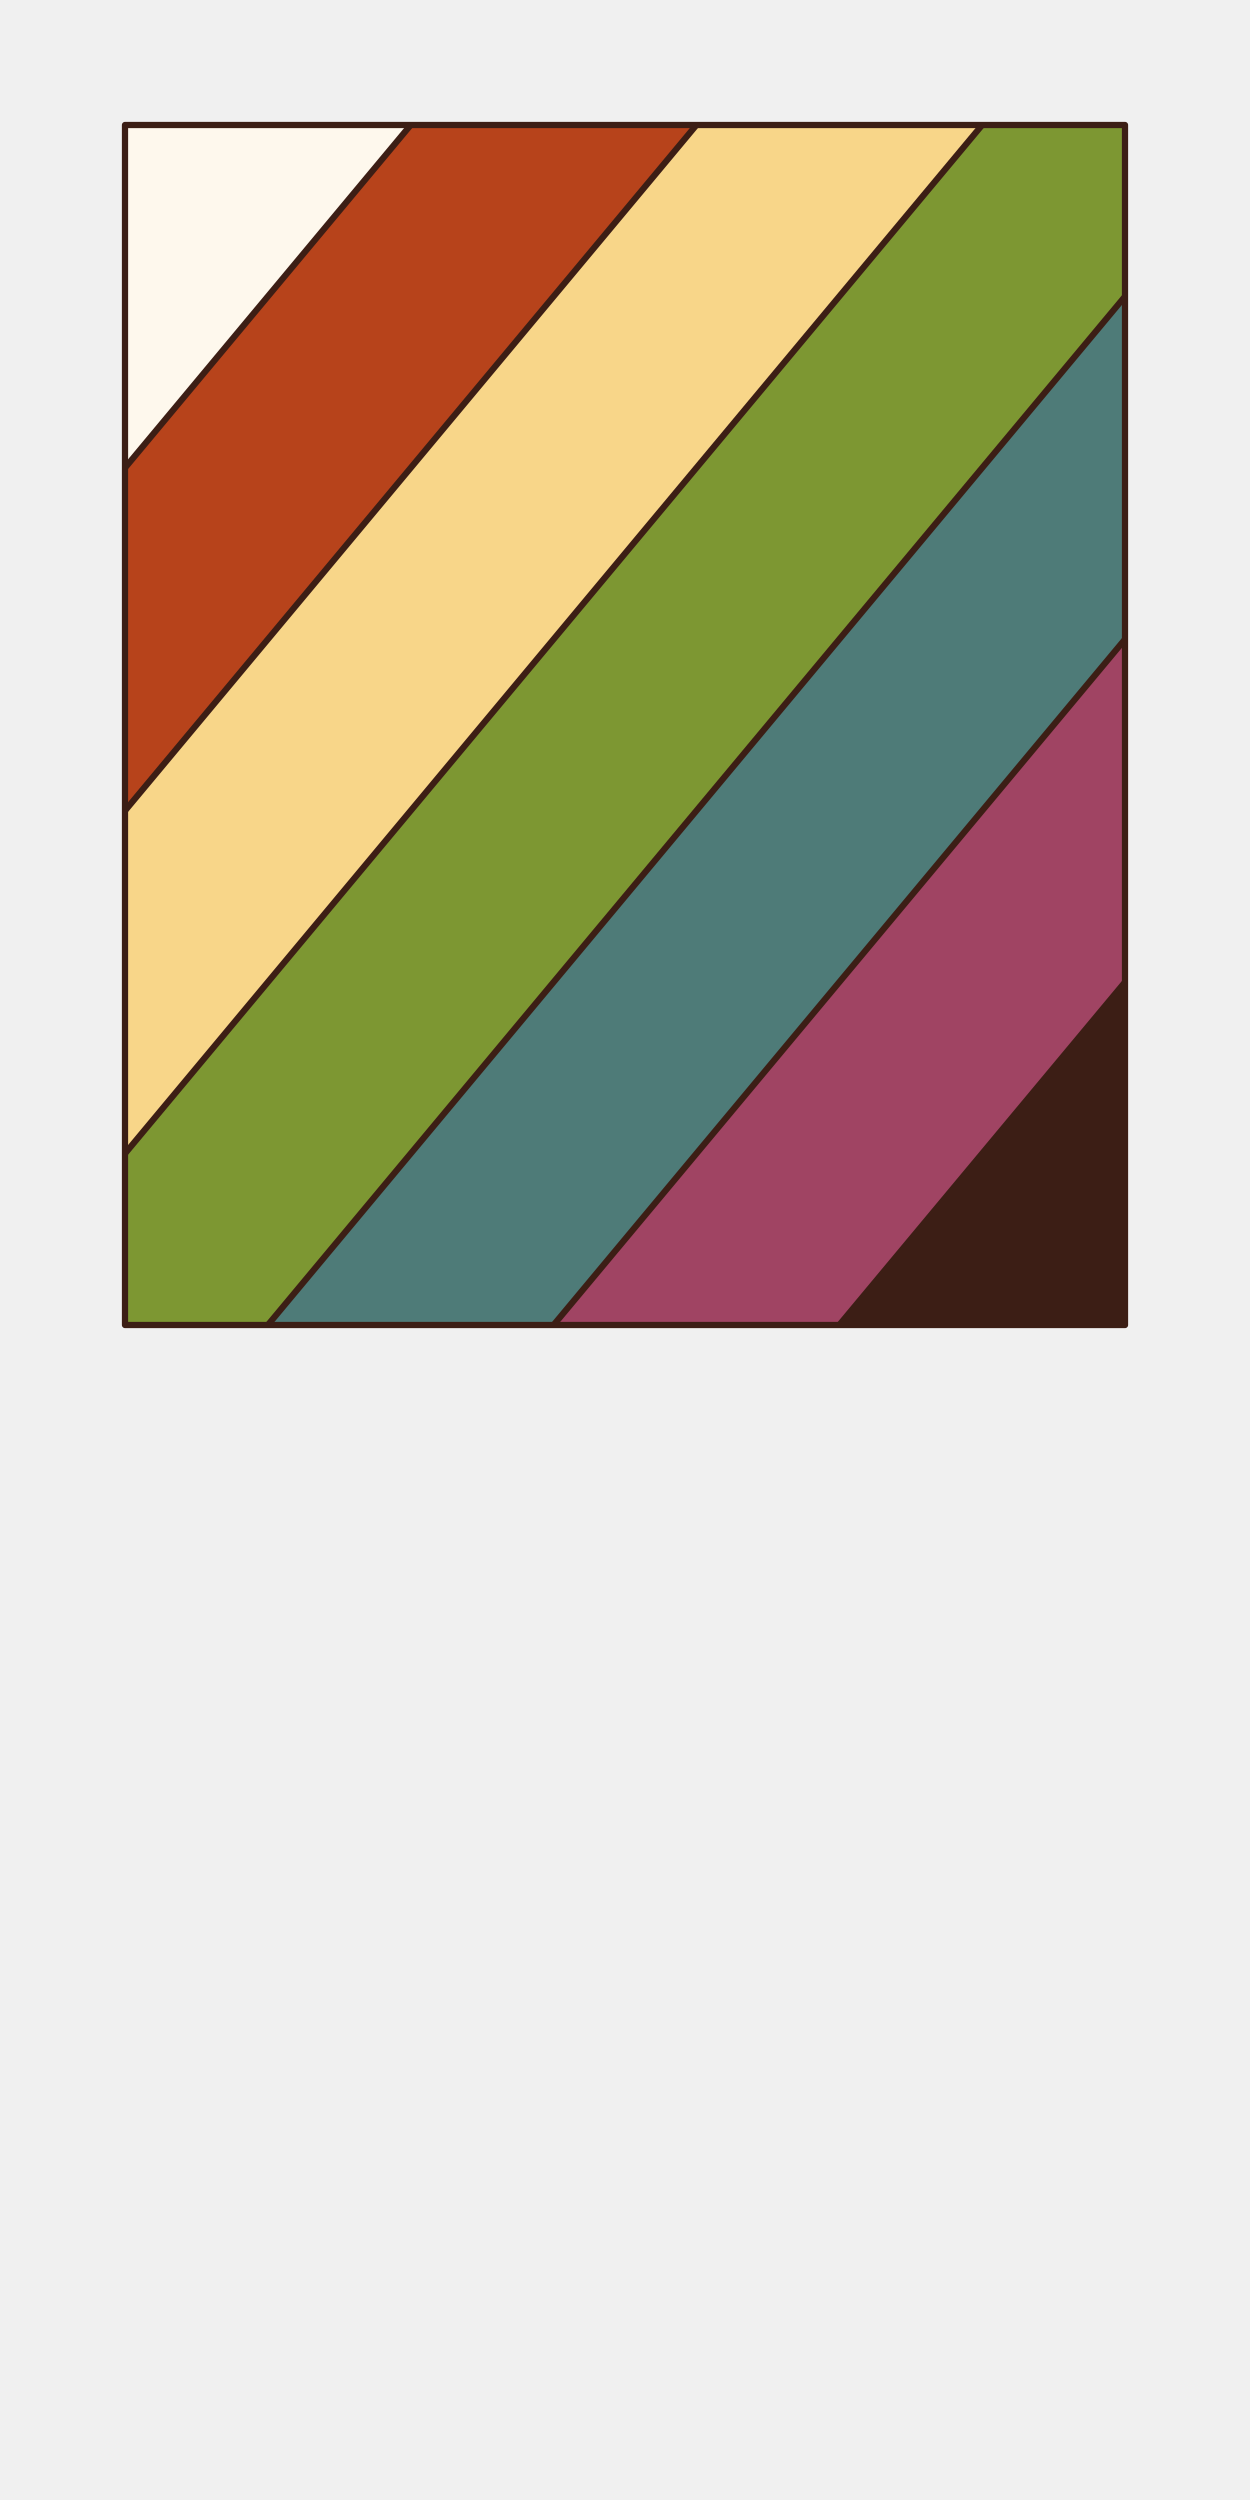
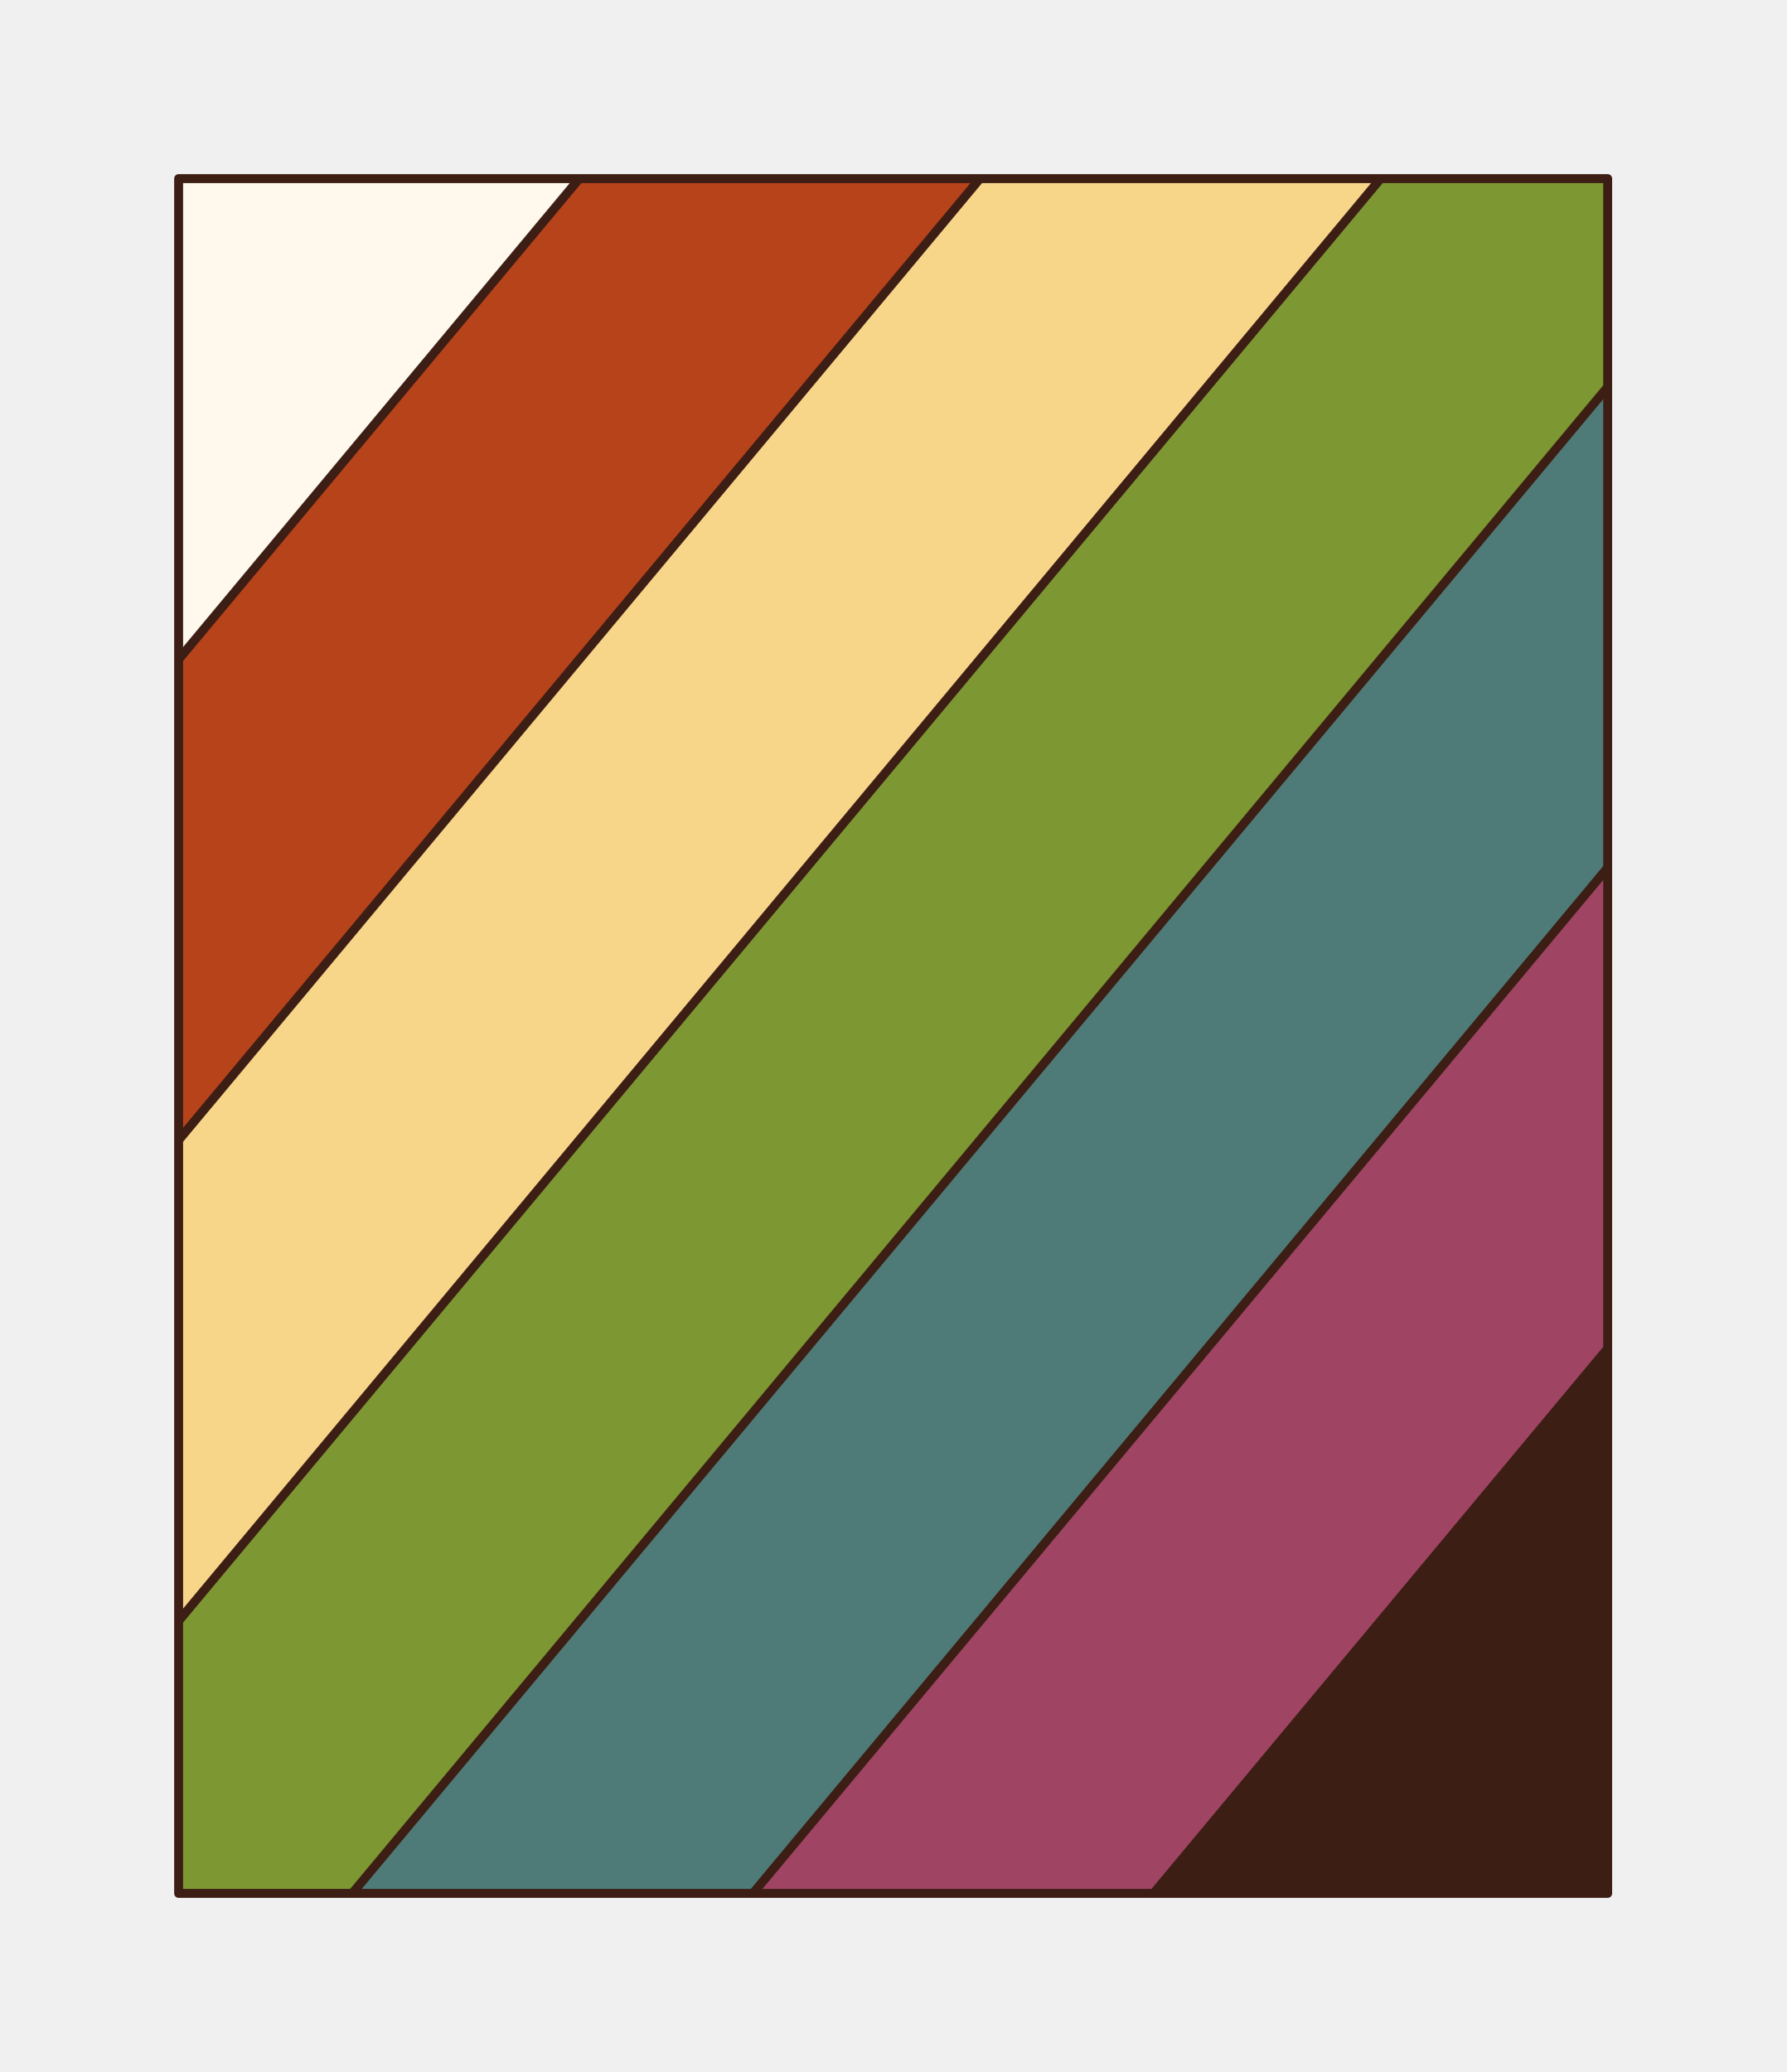
- <svg xmlns="http://www.w3.org/2000/svg" preserveAspectRatio="xMidYMin slice" viewBox="0 0 100 200">
-   <g transform="translate(10 10)">
+ <svg xmlns="http://www.w3.org/2000/svg" preserveAspectRatio="xMidYMin slice" viewBox="-10 -10 100 116">
+   <defs>
+     <mask id="a">
+       <path clip-rule="evenodd" d="M0 0h80v96H0z" fill-rule="evenodd" fill="#fff" />
+     </mask>
+   </defs>
+   <g mask="url(#a)">
+     <path d="M0 0h80v96H0z" fill-rule="evenodd" fill="#f0f0f0" />
    <defs>
-       <mask id="a">
-         <path clip-rule="evenodd" d="M0 0h80v96H0z" fill-rule="evenodd" fill="#fff" />
+       <mask id="b">
+         <path clip-rule="evenodd" d="m-29.993 62.907 71.628-85.954-51.766-513.932A600 600 0 0 0-549.604 81.79l519.61-18.884z" fill-rule="evenodd" fill="#fff" />
      </mask>
    </defs>
-     <g mask="url(#a)">
-       <path d="M0 0h80v96H0z" fill-rule="evenodd" fill="#f0f0f0" />
-       <g transform="rotate(-50.194 71.241 -18.7)">
-         <defs>
-           <mask id="b">
-             <path clip-rule="evenodd" d="M-62.482-43.898H1000V-1000h-2000v956.102h937.518z" fill-rule="evenodd" fill="#fff" />
-             <path d="M-62.482-43.898H62.482" fill="none" stroke-width=".1" stroke="#fff" />
-           </mask>
-         </defs>
-         <g mask="url(#b)">
-           <path fill="#fef8ed" style="cursor:pointer" d="M-1000-1000h2000v2000h-2000z" />
-         </g>
-         <defs>
-           <mask id="c">
-             <path clip-rule="evenodd" d="M-62.482-43.898H1000v17.559h-2000v-17.56h937.518z" fill-rule="evenodd" fill="#fff" />
-             <path d="M62.482-26.339H-62.482" fill="none" stroke-width=".1" stroke="#fff" />
-           </mask>
-         </defs>
-         <g mask="url(#c)">
-           <path fill="#b7431b" style="cursor:pointer" d="M-1000-1000h2000v2000h-2000z" />
-         </g>
-         <defs>
-           <mask id="d">
-             <path clip-rule="evenodd" d="M62.482-26.339H-1000v17.56h2000v-17.56H62.482" fill-rule="evenodd" fill="#fff" />
-             <path d="M-62.482-8.78H62.482" fill="none" stroke-width=".1" stroke="#fff" />
-           </mask>
-         </defs>
-         <g mask="url(#d)">
-           <path fill="#f8d689" style="cursor:pointer" d="M-1000-1000h2000v2000h-2000z" />
-         </g>
-         <defs>
-           <mask id="e">
-             <path clip-rule="evenodd" d="M-62.482-8.78H1000V8.78h-2000V-8.78h937.518z" fill-rule="evenodd" fill="#fff" />
-             <path d="M62.482 8.78H-62.482" fill="none" stroke-width=".1" stroke="#fff" />
-           </mask>
-         </defs>
-         <g mask="url(#e)">
-           <path fill="#7d9732" style="cursor:pointer" d="M-1000-1000h2000v2000h-2000z" />
-         </g>
-         <defs>
-           <mask id="f">
-             <path clip-rule="evenodd" d="M62.482 8.78H-1000v17.559h2000V8.779H62.482" fill-rule="evenodd" fill="#fff" />
-             <path d="M-62.482 26.339H62.482" fill="none" stroke-width=".1" stroke="#fff" />
-           </mask>
-         </defs>
-         <g mask="url(#f)">
-           <path fill="#4e7b78" style="cursor:pointer" d="M-1000-1000h2000v2000h-2000z" />
-         </g>
-         <defs>
-           <mask id="g">
-             <path clip-rule="evenodd" d="M-62.482 26.339H1000v17.56h-2000v-17.56h937.518z" fill-rule="evenodd" fill="#fff" />
-             <path d="M62.482 43.898H-62.482" fill="none" stroke-width=".1" stroke="#fff" />
-           </mask>
-         </defs>
-         <g mask="url(#g)">
-           <path fill="#a04463" style="cursor:pointer" d="M-1000-1000h2000v2000h-2000z" />
-         </g>
-         <defs>
-           <mask id="h">
-             <path clip-rule="evenodd" d="M62.482 43.898H-1000V1000h2000V43.898H62.482z" fill-rule="evenodd" fill="#fff" />
-           </mask>
-         </defs>
-         <g mask="url(#h)">
-           <path fill="#3c1e15" style="cursor:pointer" d="M-1000-1000h2000v2000h-2000z" />
-         </g>
-         <path d="M-62.482-43.898H62.482m0 17.559H-62.482m0 17.559H62.482m0 17.56H-62.482m0 17.559H62.482m0 17.559H-62.482" fill="none" stroke-linecap="round" stroke-linejoin="round" stroke-width=".5" stroke="#3c1e15" />
-       </g>
+     <g mask="url(#b)">
+       <path fill="#fef8ed" style="cursor:pointer" d="M-1000-1000h2000v2000h-2000z" transform="rotate(-50.194)" />
    </g>
-     <path d="M0 0h80v96H0z" fill="none" stroke-linecap="round" stroke-linejoin="round" stroke-width=".5" stroke="#3c1e15" />
+     <defs>
+       <mask id="c">
+         <path clip-rule="evenodd" d="m-29.993 62.907 71.628-85.954-51.766-513.932a600 600 0 0 1 160.32 5.403L64.064-23.046-23.158 81.62l-502.24 148.428a600 600 0 0 1-24.206-148.256l519.61-18.885z" fill-rule="evenodd" fill="#fff" />
+       </mask>
+     </defs>
+     <g mask="url(#c)">
+       <path fill="#b7431b" style="cursor:pointer" d="M-1000-1000h2000v2000h-2000z" transform="rotate(-50.194)" />
+     </g>
+     <defs>
+       <mask id="d">
+         <path clip-rule="evenodd" d="M64.065-23.047-23.158 81.62l-502.24 148.428A600 600 0 0 0-450.71 390.59l427.986-282.574L86.494-23.047l204.892-466.255a600 600 0 0 0-141.198-42.274L64.065-23.046z" fill-rule="evenodd" fill="#fff" />
+       </mask>
+     </defs>
+     <g mask="url(#d)">
+       <path fill="#f8d689" style="cursor:pointer" d="M-1000-1000h2000v2000h-2000z" transform="rotate(-50.194)" />
+     </g>
+     <defs>
+       <mask id="e">
+         <path clip-rule="evenodd" d="M-22.724 108.016 86.494-23.047l204.892-466.255a600 600 0 0 1 103.776 58.524L105.607-19.067-9.487 119.047-375.84 482.684a600 600 0 0 1-74.871-92.094l427.986-282.574z" fill-rule="evenodd" fill="#fff" />
+       </mask>
+     </defs>
+     <g mask="url(#e)">
+       <path fill="#7d9732" style="cursor:pointer" d="M-1000-1000h2000v2000h-2000z" transform="rotate(-50.194)" />
+     </g>
+     <defs>
+       <mask id="f">
+         <path clip-rule="evenodd" d="M105.607-19.067-9.487 119.047-375.84 482.684a600 600 0 0 0 102.893 82.99L10.152 122.395 105.607 7.848l382.038-358.295a600 600 0 0 0-92.483-80.331L105.607-19.067z" fill-rule="evenodd" fill="#fff" />
+       </mask>
+     </defs>
+     <g mask="url(#f)">
+       <path fill="#4e7b78" style="cursor:pointer" d="M-1000-1000h2000v2000h-2000z" transform="rotate(-50.194)" />
+     </g>
+     <defs>
+       <mask id="g">
+         <path clip-rule="evenodd" d="M10.152 122.395 105.607 7.848l382.038-358.295a600 600 0 0 1 108.723 162.49l-490.76 222.72-69.416 83.299-125.006 525.66a600 600 0 0 1-184.132-78.048L10.152 122.395z" fill-rule="evenodd" fill="#fff" />
+       </mask>
+     </defs>
+     <g mask="url(#g)">
+       <path fill="#a04463" style="cursor:pointer" d="M-1000-1000h2000v2000h-2000z" transform="rotate(-50.194)" />
+     </g>
+     <defs>
+       <mask id="h">
+         <path clip-rule="evenodd" d="m105.607 34.764-69.415 83.298-125.006 525.66a600 600 0 0 0 685.182-831.679l-490.76 222.72z" fill-rule="evenodd" fill="#fff" />
+       </mask>
+     </defs>
+     <g mask="url(#h)">
+       <path fill="#3c1e15" style="cursor:pointer" d="M-1000-1000h2000v2000h-2000z" transform="rotate(-50.194)" />
+     </g>
+     <path d="m-29.993 62.907 71.628-85.954m22.43 0L-23.158 81.62m.434 26.396L86.494-23.047m19.113 3.98L-9.487 119.047m19.639 3.348L105.607 7.848m0 26.916-69.415 83.298" fill="none" stroke-linecap="round" stroke-linejoin="round" stroke-width=".5" stroke="#3c1e15" />
  </g>
+   <path d="M0 0h80v96H0z" fill="none" stroke-linecap="round" stroke-linejoin="round" stroke-width=".5" stroke="#3c1e15" />
</svg>
